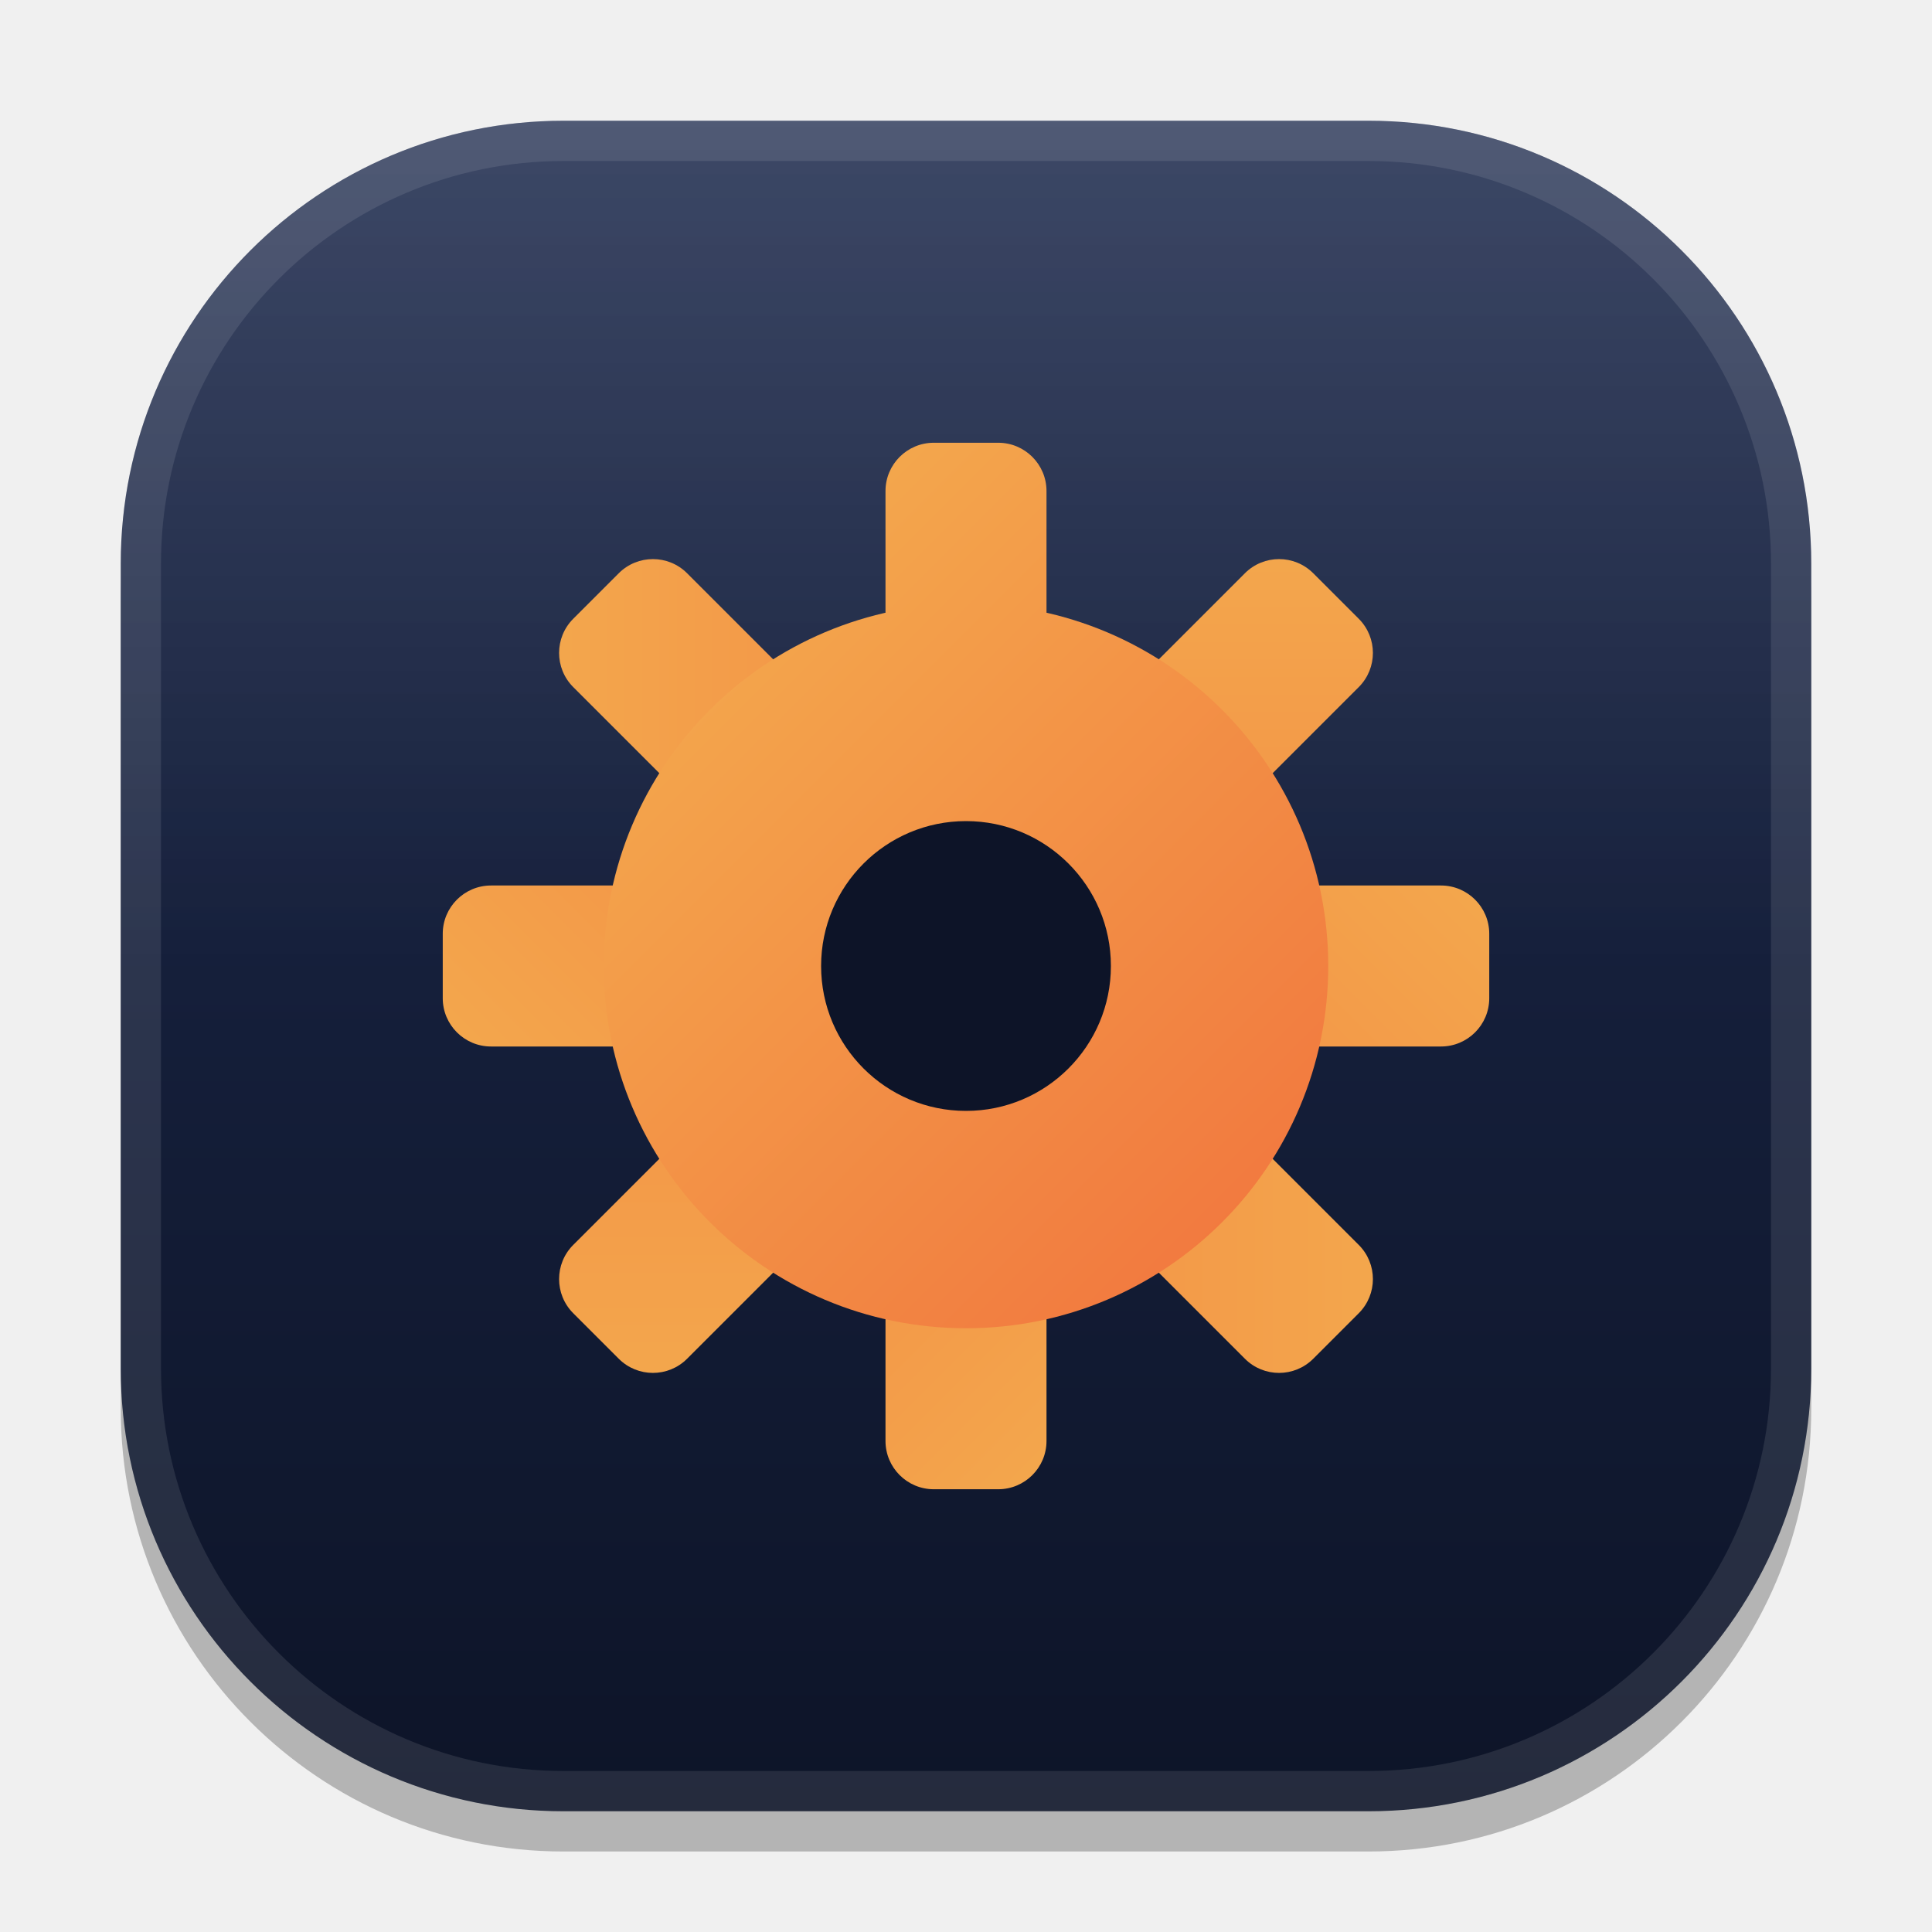
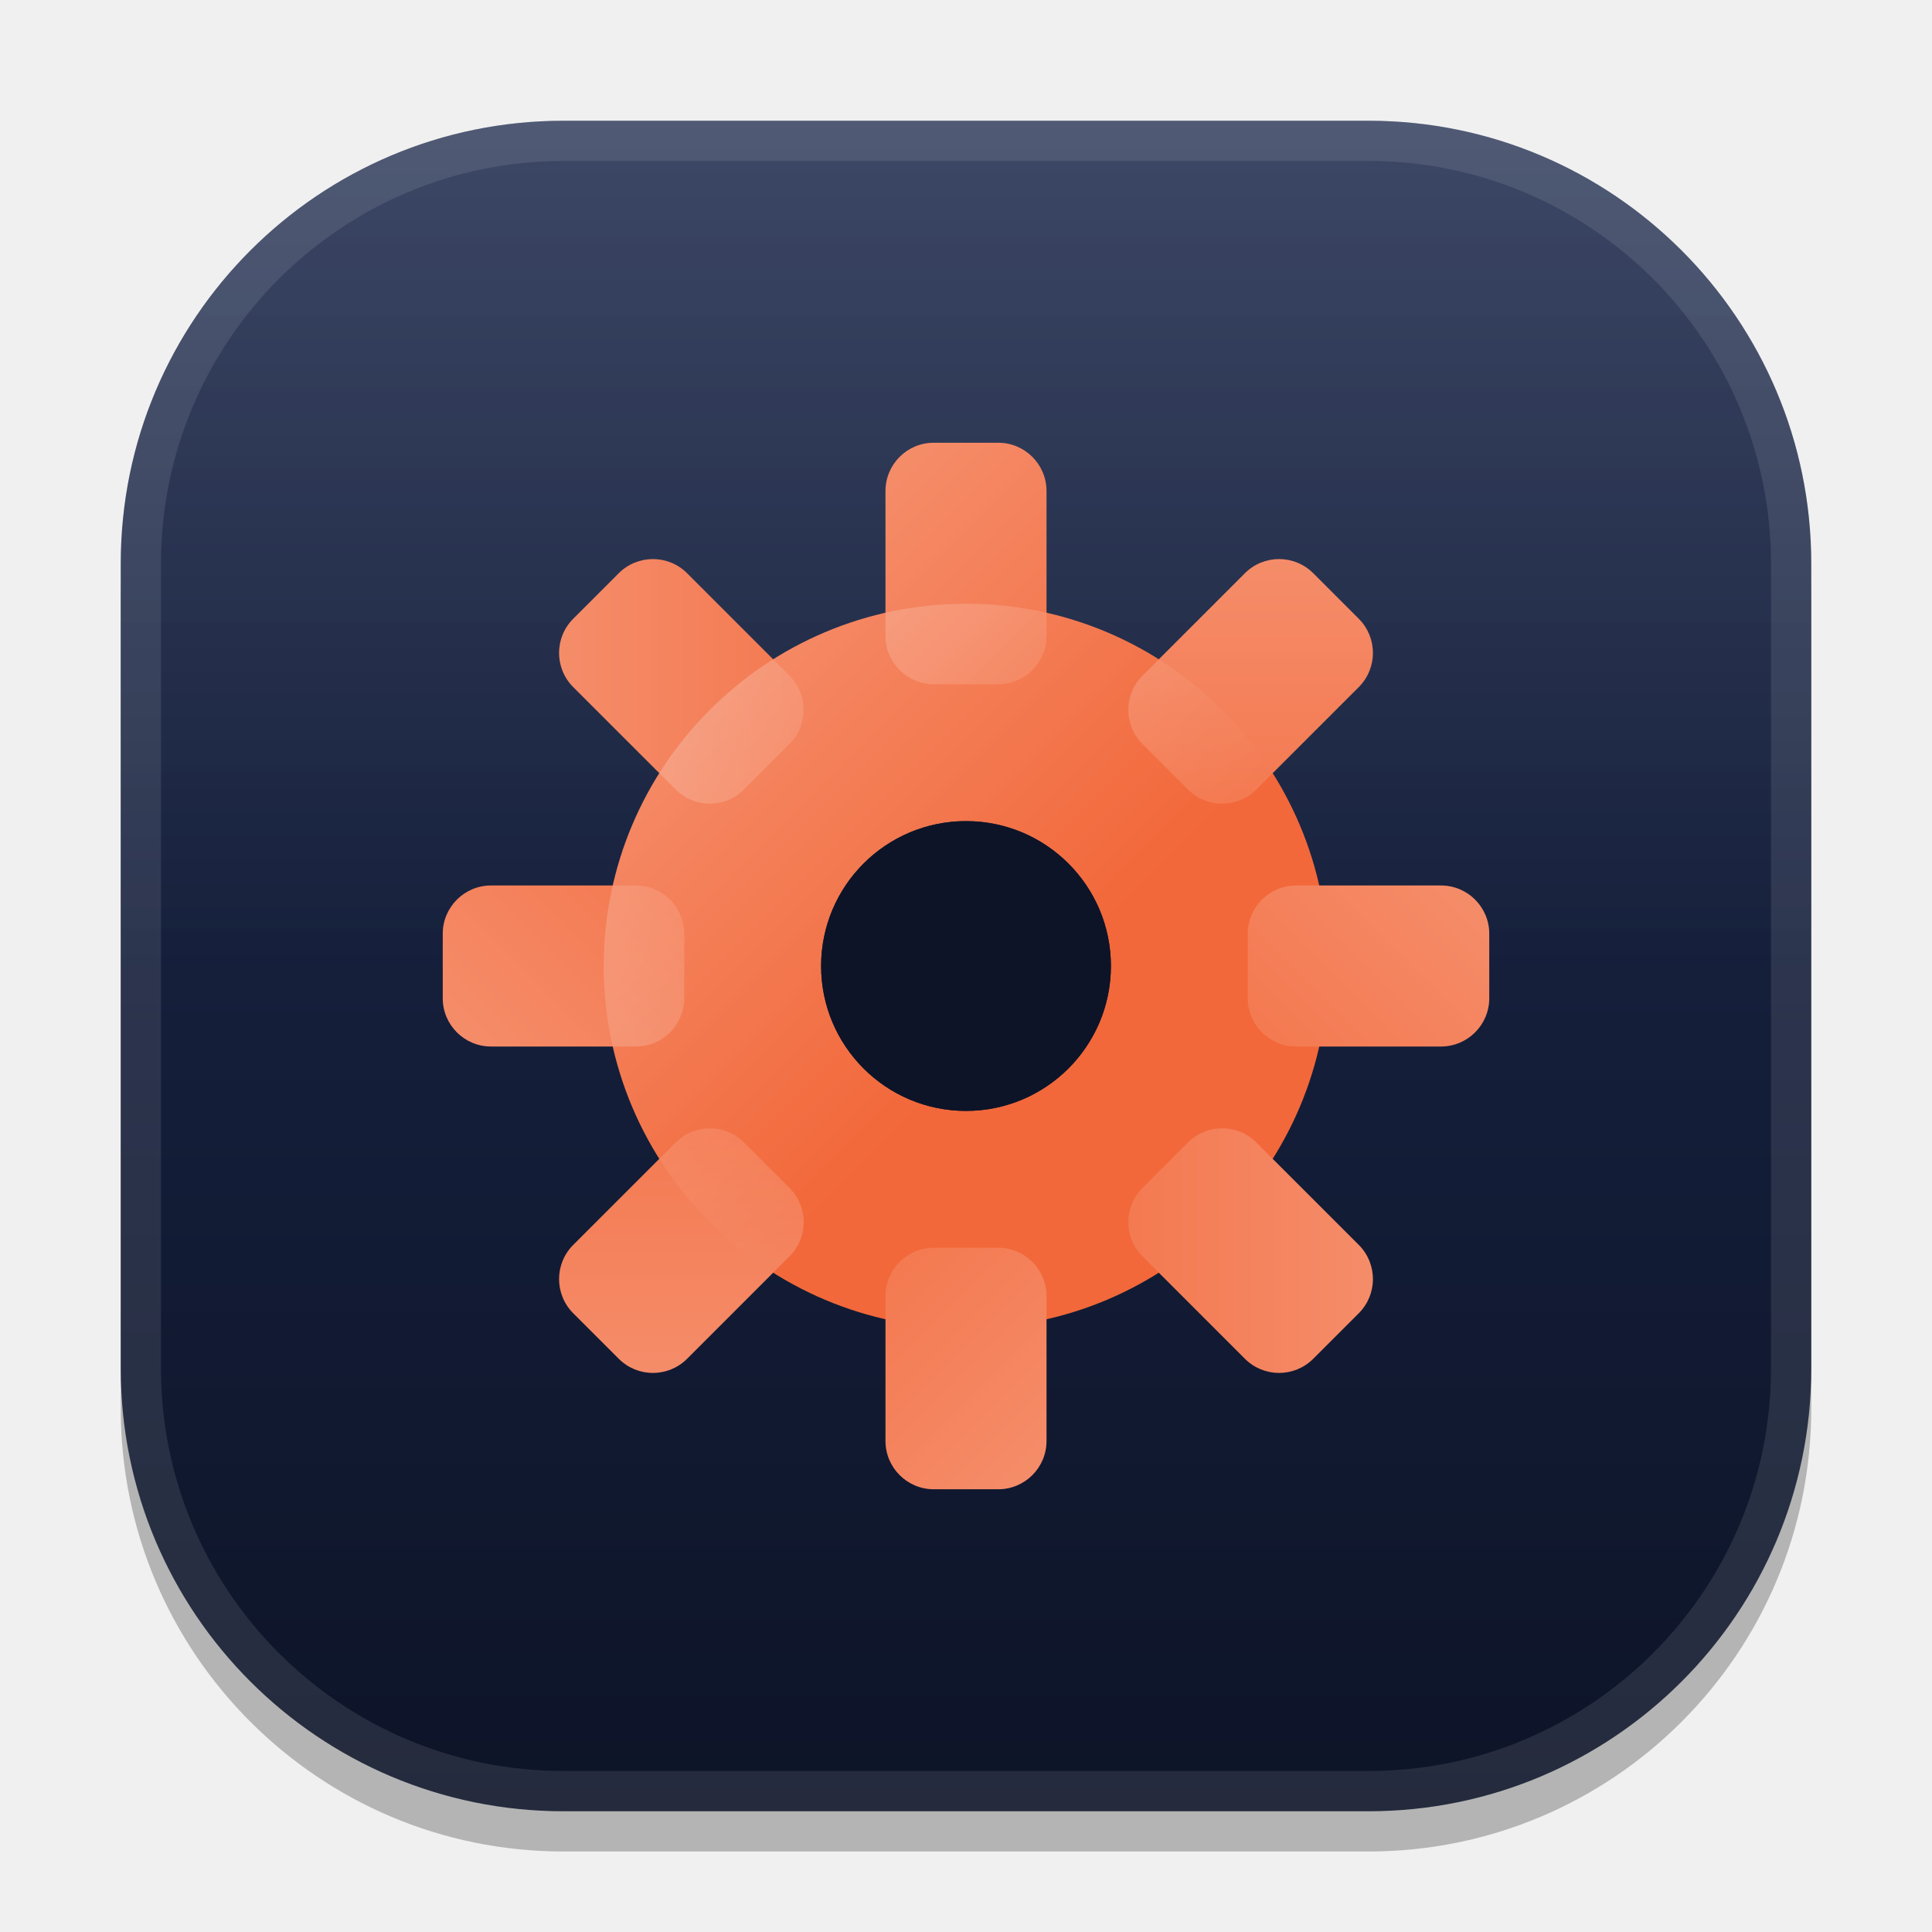
<svg xmlns="http://www.w3.org/2000/svg" width="48" height="48" viewBox="0 0 48 48">
+   <style id="current-color-scheme">.ColorScheme-Highlight{color:#f2683a;}.ColorScheme-Text{color:#f1eee6;}</style>
  <defs>
    <linearGradient id="bg" x1="0" y1="0" x2="0" y2="1">
      <stop offset="0" stop-color="#1d2a4d" />
      <stop offset="1" stop-color="#0d1428" />
    </linearGradient>
-     <linearGradient id="fg" gradientUnits="userSpaceOnUse" x1="12" y1="12" x2="36" y2="36">
-       <stop offset="0" stop-color="#f3b651" />
-       <stop offset="1" stop-color="#f2683a" />
+     <linearGradient id="sheen" gradientUnits="userSpaceOnUse" x1="12" y1="12" x2="36" y2="36">
+       <stop offset="0" stop-color="#fff" stop-opacity=".38" />
+       <stop offset=".55" stop-color="#fff" stop-opacity="0" />
    </linearGradient>
    <linearGradient id="hl" x1="0" y1="0" x2="0" y2="1">
      <stop offset="0" stop-color="#fff" stop-opacity=".14" />
      <stop offset=".5" stop-color="#fff" stop-opacity="0" />
    </linearGradient>
  </defs>
  <rect x="3" y="4" width="42" height="42" rx="11" fill="#000" opacity=".25" />
  <rect x="3" y="3" width="42" height="42" rx="11" fill="url(#bg)" />
  <rect x="3" y="3" width="42" height="42" rx="11" fill="url(#hl)" />
  <rect x="3.5" y="3.5" width="41" height="41" rx="10.5" fill="none" stroke="#fff" stroke-opacity=".10" />
-   <g fill="url(#fg)" stroke="url(#fg)">
+   <g class="ColorScheme-Highlight" fill="currentColor" stroke="currentColor">
+     <rect stroke="none" x="22" y="11" width="4" height="6" rx="1.2" transform="rotate(0 24 24)" />
+     <rect stroke="none" x="22" y="11" width="4" height="6" rx="1.2" transform="rotate(45 24 24)" />
+     <rect stroke="none" x="22" y="11" width="4" height="6" rx="1.2" transform="rotate(90 24 24)" />
+     <rect stroke="none" x="22" y="11" width="4" height="6" rx="1.2" transform="rotate(135 24 24)" />
+     <rect stroke="none" x="22" y="11" width="4" height="6" rx="1.2" transform="rotate(180 24 24)" />
+     <rect stroke="none" x="22" y="11" width="4" height="6" rx="1.2" transform="rotate(225 24 24)" />
+     <rect stroke="none" x="22" y="11" width="4" height="6" rx="1.2" transform="rotate(270 24 24)" />
+     <rect stroke="none" x="22" y="11" width="4" height="6" rx="1.2" transform="rotate(315 24 24)" />
+     <circle stroke="none" cx="24" cy="24" r="9" />
+     <circle stroke="none" fill="#0d1428" cx="24" cy="24" r="3.6" />
+   </g>
+   <g fill="url(#sheen)" stroke="url(#sheen)">
    <rect stroke="none" x="22" y="11" width="4" height="6" rx="1.2" transform="rotate(0 24 24)" />
    <rect stroke="none" x="22" y="11" width="4" height="6" rx="1.2" transform="rotate(45 24 24)" />
    <rect stroke="none" x="22" y="11" width="4" height="6" rx="1.2" transform="rotate(90 24 24)" />
    <rect stroke="none" x="22" y="11" width="4" height="6" rx="1.2" transform="rotate(135 24 24)" />
    <rect stroke="none" x="22" y="11" width="4" height="6" rx="1.2" transform="rotate(180 24 24)" />
    <rect stroke="none" x="22" y="11" width="4" height="6" rx="1.2" transform="rotate(225 24 24)" />
    <rect stroke="none" x="22" y="11" width="4" height="6" rx="1.2" transform="rotate(270 24 24)" />
    <rect stroke="none" x="22" y="11" width="4" height="6" rx="1.2" transform="rotate(315 24 24)" />
    <circle stroke="none" cx="24" cy="24" r="9" />
    <circle stroke="none" fill="#0d1428" cx="24" cy="24" r="3.6" />
  </g>
</svg>
